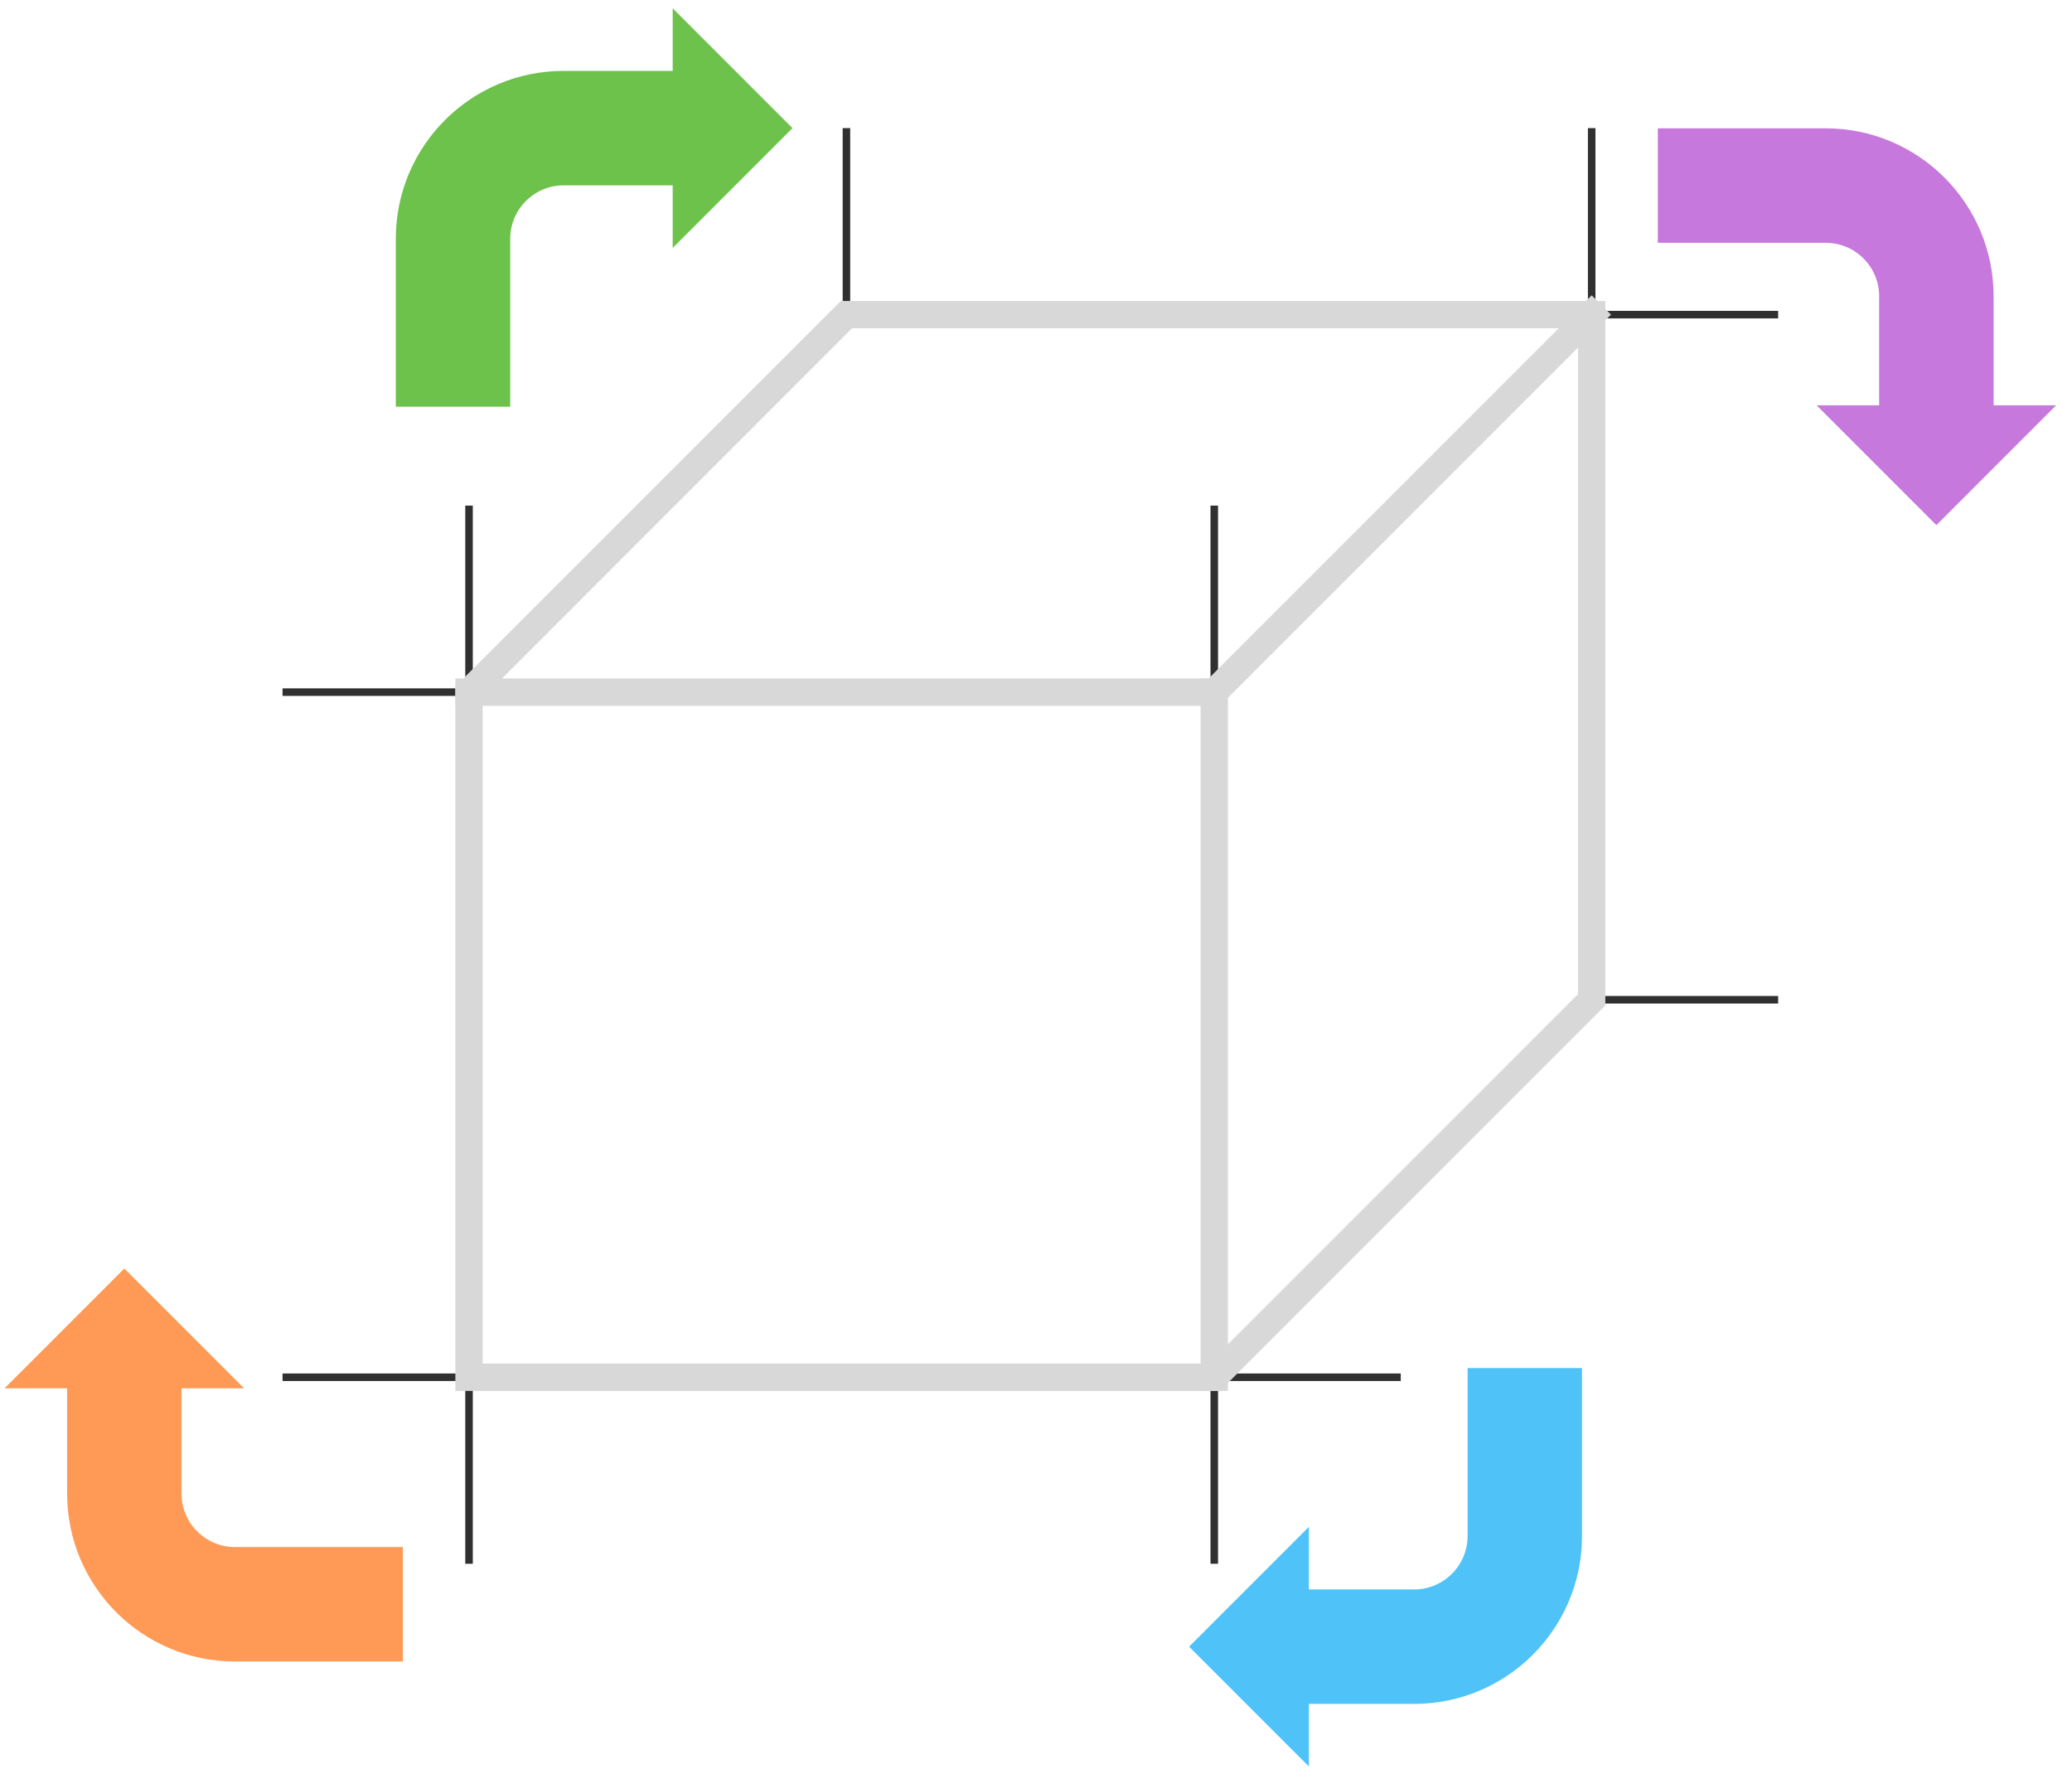
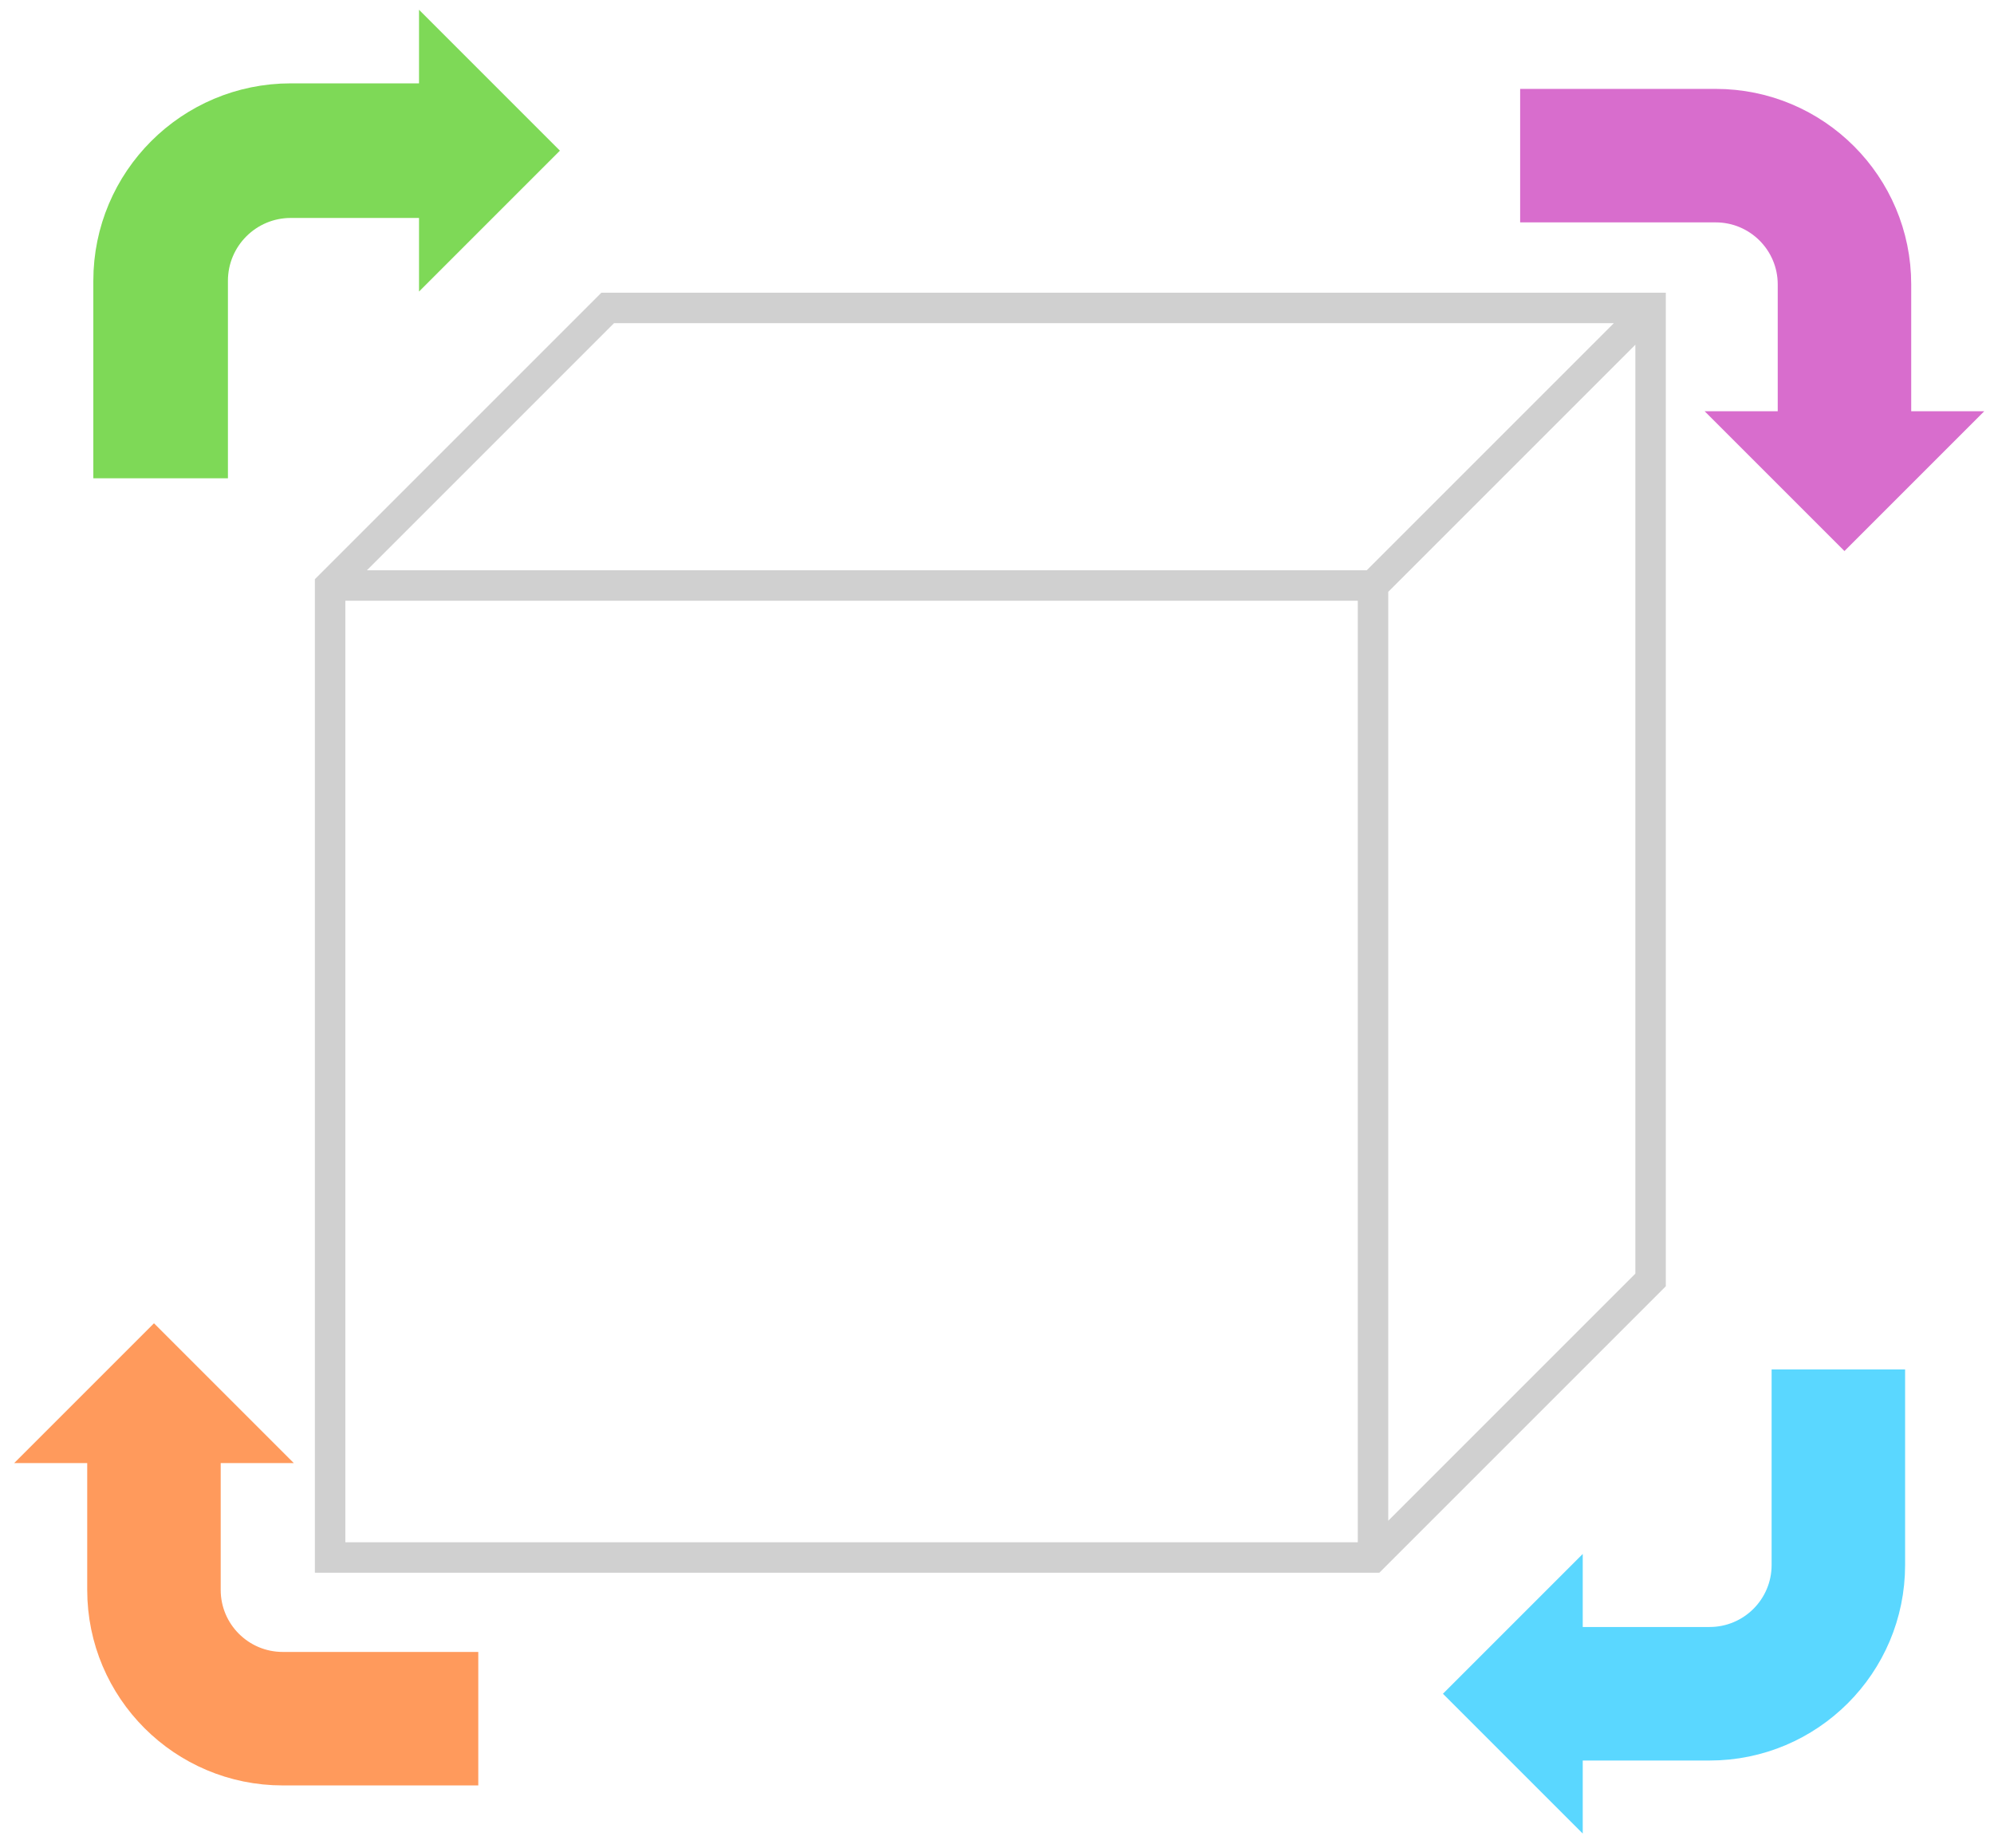
- <svg xmlns="http://www.w3.org/2000/svg" viewBox="0 0 550 472" role="img" aria-labelledby="title desc">
-   <defs>
-     <style>
-             .guide {
-                 fill: none;
-                 stroke: #303030;
-                 stroke-width: 2;
-                 stroke-linecap: square;
-                 stroke-linejoin: miter;
-             }
- 
-             .box {
-                 fill: none;
-                 stroke: #d8d8d8;
-                 stroke-width: 7.25;
-                 stroke-linecap: square;
-                 stroke-linejoin: miter;
-             }
- 
-             .arrow {
-                 stroke-width: 6.875;
-                 stroke-linecap: square;
-                 stroke-linejoin: miter;
-                 stroke-miterlimit: 8;
-             }
- 
-             .green {
-                 fill: #6cc24a;
-                 stroke: #6cc24a;
-             }
- 
-             .purple {
-                 fill: #c678dd;
-                 stroke: #c678dd;
-             }
- 
-             .blue {
-                 fill: #4fc3f7;
-                 stroke: #4fc3f7;
-             }
- 
-             .orange {
-                 fill: #ff9a56;
-                 stroke: #ff9a56;
-             }
-         </style>
-   </defs>
-   <path class="arrow green" d="M 108.5 104.5 V 63.375 C 108.5 40.662 126.912 22.25 149.625 22.25 H 182 V 10.5 L 205.5 34 L 182 57.5 V 45.75 H 149.625 C 139.891 45.75 132 53.641 132 63.375 V 104.5 Z" />
-   <path class="arrow purple" d="M 443.5 37.5 H 484.625 C 507.338 37.5 525.75 55.912 525.75 78.625 V 111 H 537.5 L 514 134.5 L 490.5 111 H 502.25 V 78.625 C 502.25 68.891 494.359 61 484.625 61 H 443.5 Z" />
-   <path class="arrow blue" d="M 416.5 366.5 V 407.625 C 416.5 430.338 398.088 448.75 375.375 448.75 H 344 V 460.5 L 320.5 437 L 344 413.5 V 425.25 H 375.375 C 385.109 425.25 393 417.359 393 407.625 V 366.5 Z" />
-   <path class="arrow orange" d="M 103.5 437.5 H 62.375 C 39.662 437.5 21.25 419.088 21.25 396.375 V 365 H 9.5 L 33 341.5 L 56.5 365 H 44.75 V 396.375 C 44.75 406.109 52.641 414 62.375 414 H 103.5 Z" />
-   <path class="guide" d="M 76 183.68 H 124.5" />
-   <path class="guide" d="M 76 365.5 H 124.5" />
-   <path class="guide" d="M 322.32 365.5 H 370.82" />
-   <path class="guide" d="M 422.5 265.32 H 471" />
-   <path class="guide" d="M 422.5 83.5 H 471" />
-   <path class="guide" d="M 224.68 83.5 H 273.18" />
-   <path class="guide" d="M 124.5 135.18 V 183.68" />
-   <path class="guide" d="M 124.5 365.5 V 414" />
-   <path class="guide" d="M 322.32 365.5 V 414" />
-   <path class="guide" d="M 322.32 135.18 V 183.68" />
-   <path class="guide" d="M 422.5 35 V 83.5" />
-   <path class="guide" d="M 224.68 35 V 83.5" />
-   <path class="box" d="M 124.5 183.68 L 224.68 83.5 H 422.5 V 265.32 L 322.32 365.5 H 124.5 Z" />
-   <path class="box" d="M 124.5 183.68 H 322.32 L 422.5 83.5" />
-   <path class="box" d="M 322.32 183.68 V 365.5" />
+ <svg xmlns="http://www.w3.org/2000/svg" viewBox="0 0 450 417" role="img" aria-labelledby="title desc">
+   <g transform="translate(-1310 -889)">
+     <path d="M1334.5 993.5V952.375c0-22.713 18.41-41.125 41.12-41.125H1408V899.5l23.5 23.5-23.5 23.5v-11.75h-32.38c-9.73 0-17.62 7.891-17.62 17.625V993.5Z" fill="#7ED957" stroke="#7ED957" stroke-width="6.875" />
+     <path d="M1656.5 912.5h40.69c22.47 0 40.69 18.216 40.69 40.687v32.063h11.62l-23.25 23.25-23.25-23.25h11.63v-32.063c0-9.63-7.81-17.437-17.44-17.437h-40.69Z" fill="#D86DCD" stroke="#D86DCD" stroke-width="6.875" />
+     <path d="M1736.5 1201.5v40.69c0 22.47-18.22 40.69-40.69 40.69h-32.06v11.62l-23.25-23.25 23.25-23.25v11.62h32.06c9.63 0 17.44-7.8 17.44-17.43v-40.69Z" fill="#5AD7FF" stroke="#5AD7FF" stroke-width="6.875" />
+     <path d="M1414.5 1288.5h-40.69c-22.47 0-40.69-18.22-40.69-40.69v-32.06h-11.62l23.25-23.25 23.25 23.25h-11.63v32.06c0 9.63 7.81 17.44 17.44 17.44h40.69Z" fill="#FF9A5C" stroke="#FF9A5C" stroke-width="6.875" />
+     <path d="M1384.5 1021.14 1447.14 958.5H1682.5v219.36l-62.64 62.64H1384.5ZM1384.5 1021.14h235.36l62.64-62.64M1619.86 1021.14v219.36" fill="none" stroke="#D0D0D0" stroke-width="6.875" stroke-linejoin="miter" stroke-miterlimit="8" />
+   </g>
</svg>
